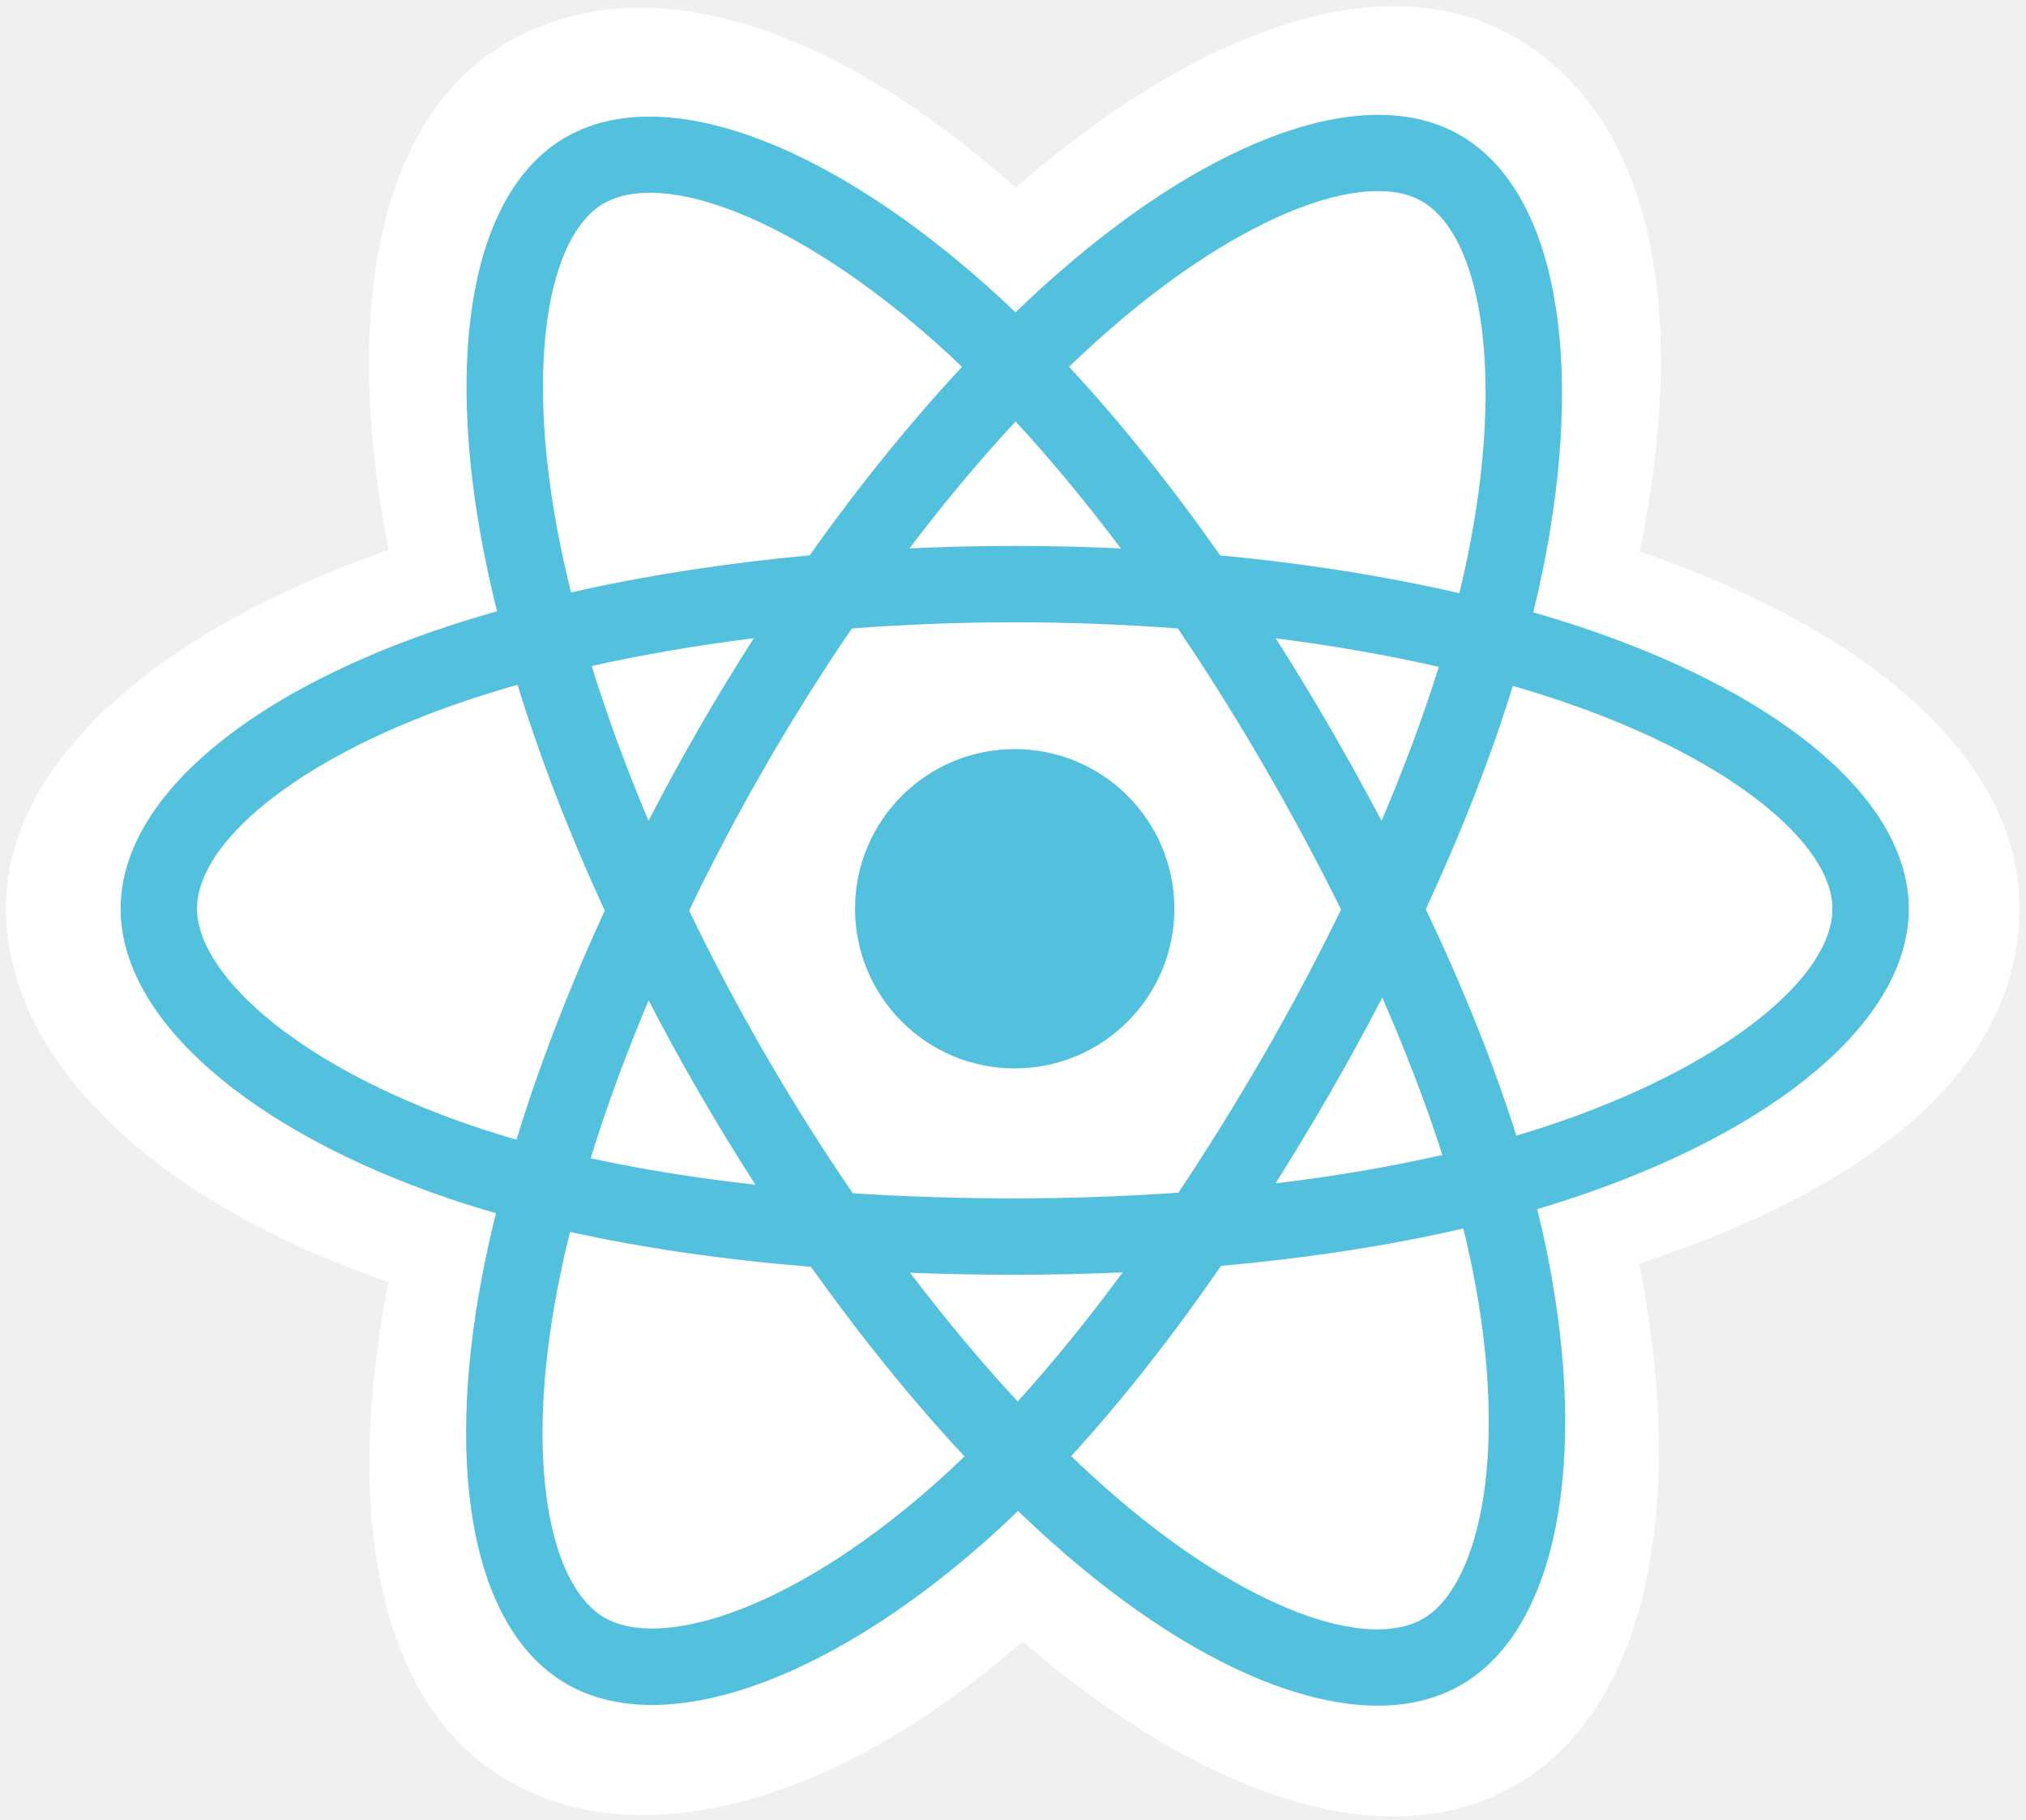
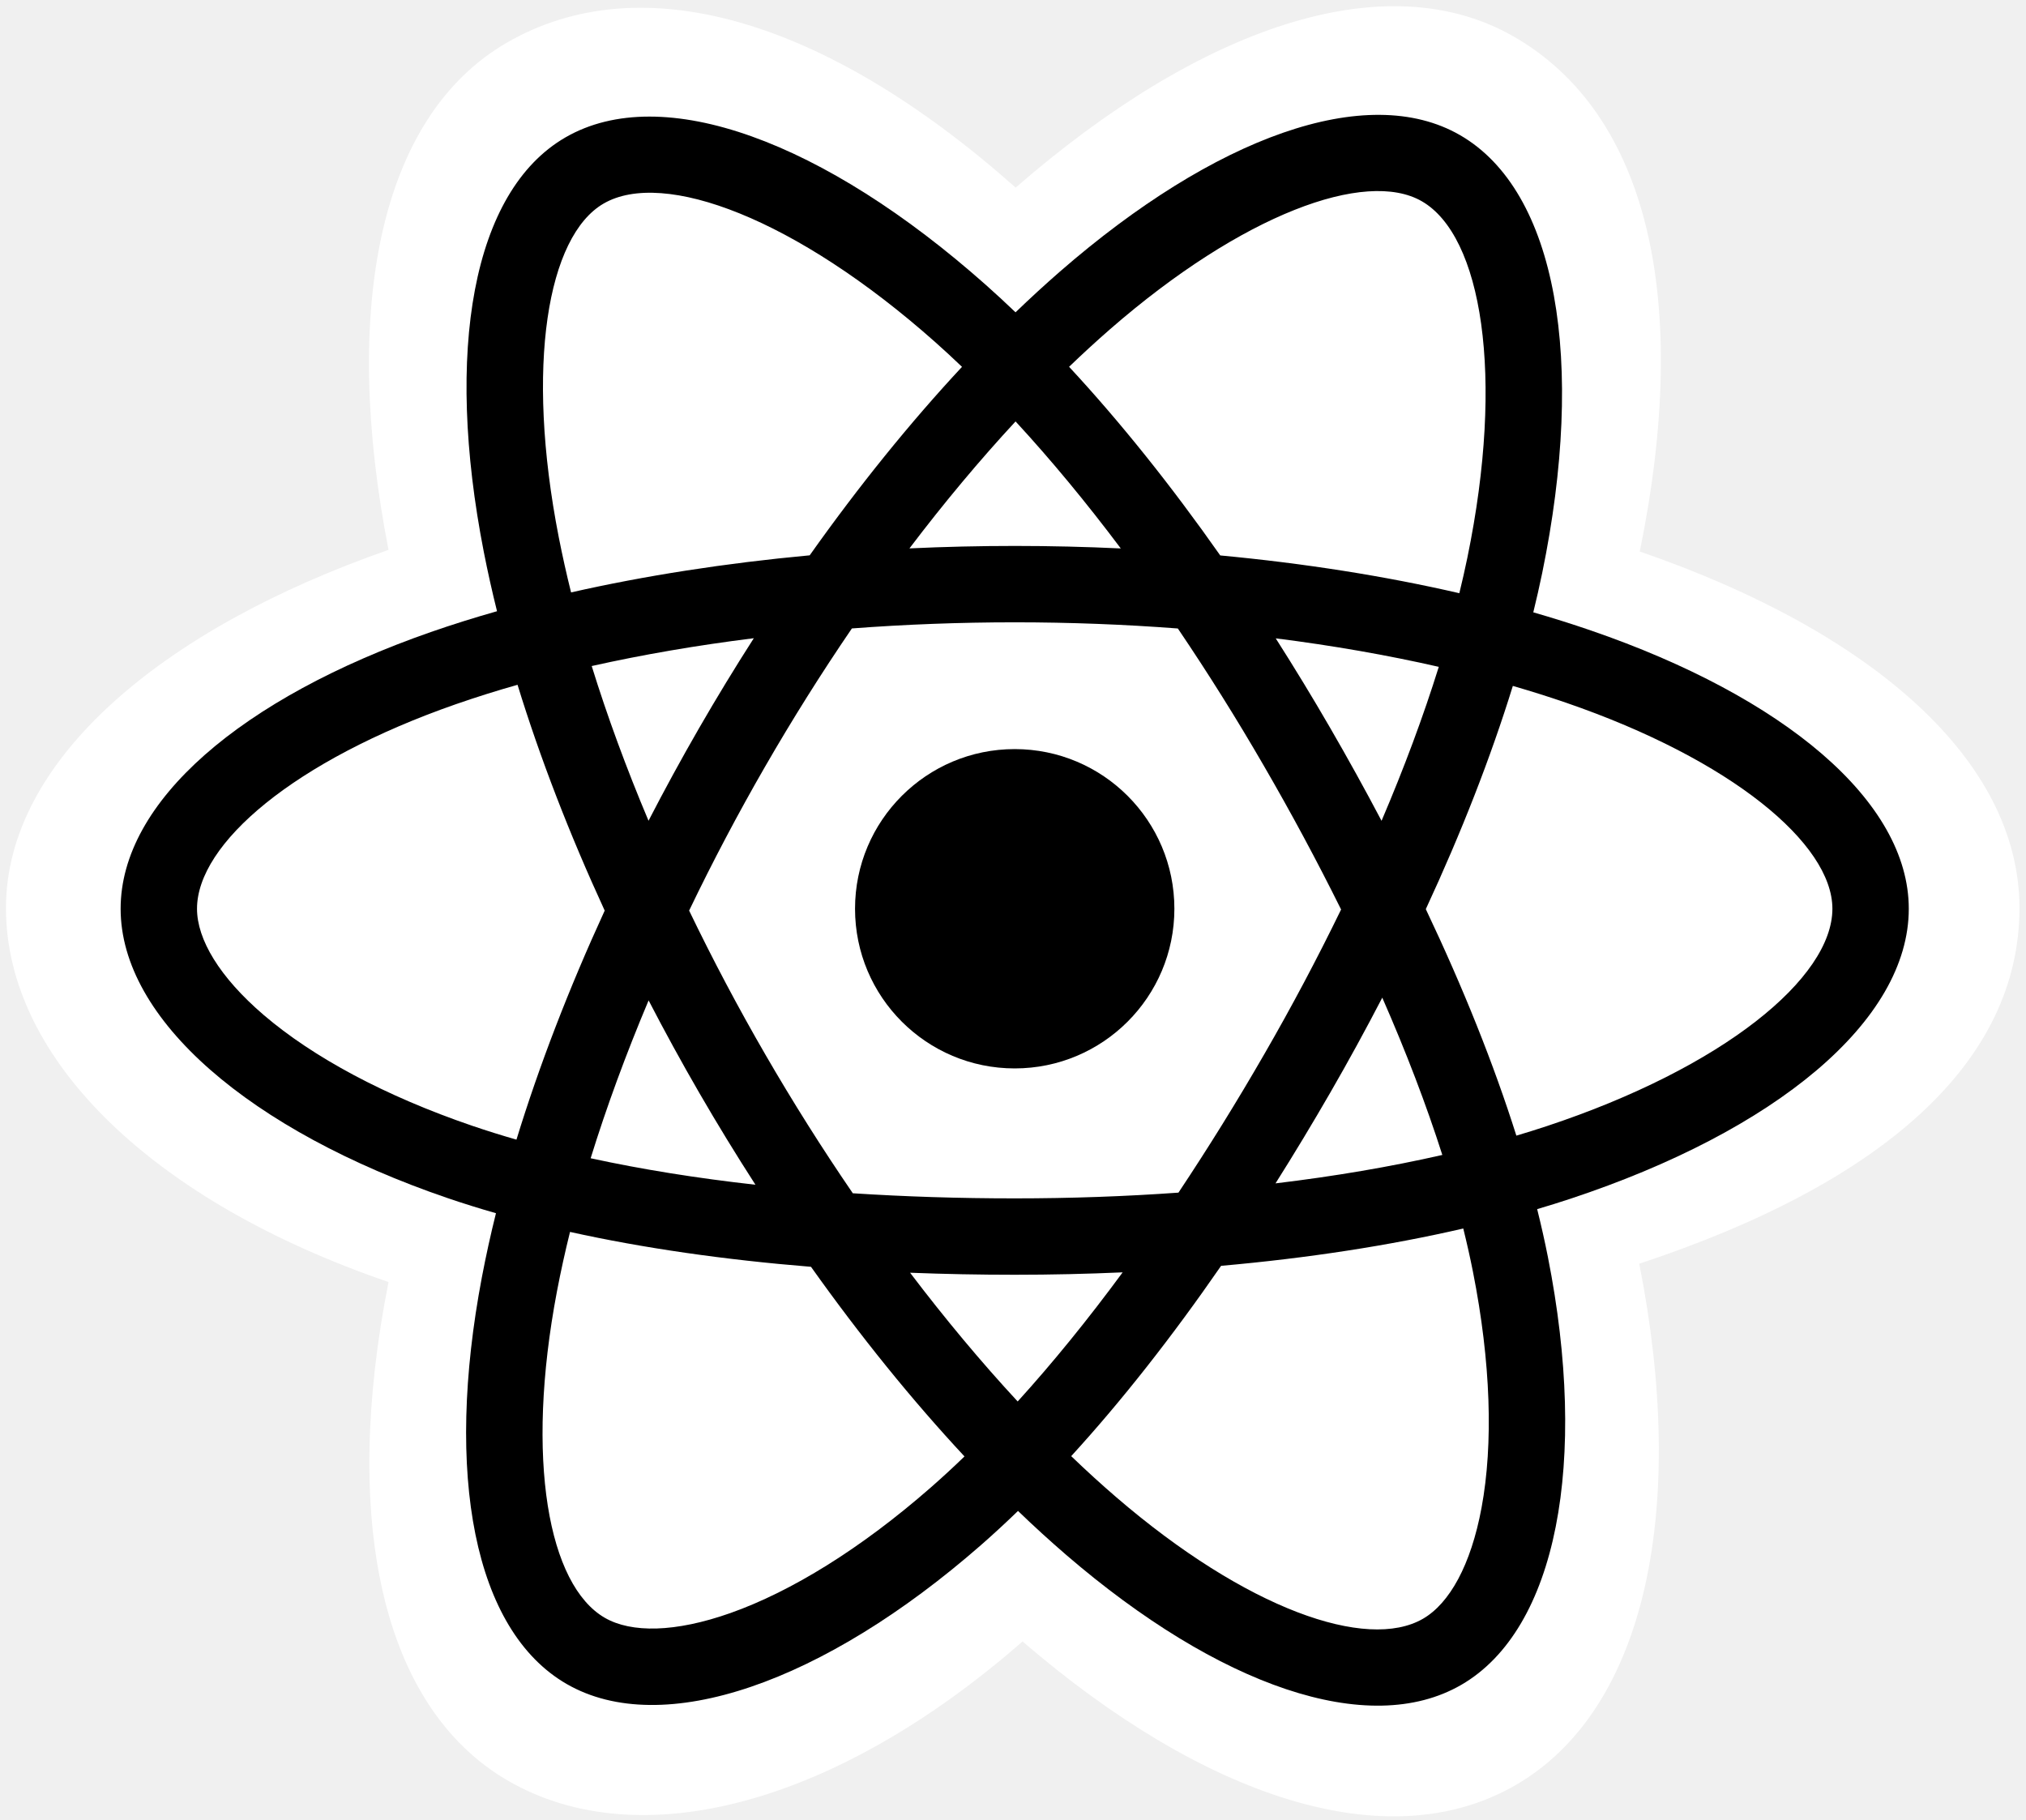
<svg xmlns="http://www.w3.org/2000/svg" width="2500" height="2246" viewBox="0 0 256 230" preserveAspectRatio="xMinYMin meet">
  <path d="M.754 114.75c0 19.215 18.763 37.152 48.343 47.263-5.907 29.737-1.058 53.706 15.136 63.045 16.645 9.6 41.443 2.955 64.98-17.62 22.943 19.744 46.13 27.514 62.31 18.148 16.63-9.627 21.687-35.221 15.617-65.887 30.81-10.186 48.044-25.481 48.044-44.949 0-18.769-18.797-35.006-47.979-45.052 6.535-31.933.998-55.32-15.867-65.045-16.259-9.376-39.716-1.204-62.996 19.056C104.122 2.205 80.897-4.36 64.05 5.392 47.806 14.795 43.171 39.2 49.097 69.487 20.515 79.452.754 96.057.754 114.75z" fill="#FFF" />
-   <path d="M201.025 79.674a151.364 151.364 0 0 0-7.274-2.292 137.5 137.5 0 0 0 1.124-4.961c5.506-26.728 1.906-48.26-10.388-55.348-11.787-6.798-31.065.29-50.535 17.233a151.136 151.136 0 0 0-5.626 5.163 137.573 137.573 0 0 0-3.744-3.458c-20.405-18.118-40.858-25.752-53.139-18.643-11.776 6.817-15.264 27.06-10.307 52.39a150.91 150.91 0 0 0 1.67 7.484c-2.894.822-5.689 1.698-8.363 2.63-23.922 8.34-39.2 21.412-39.2 34.97 0 14.004 16.4 28.05 41.318 36.566a128.44 128.44 0 0 0 6.11 1.91 147.813 147.813 0 0 0-1.775 8.067c-4.726 24.89-1.035 44.653 10.71 51.428 12.131 6.995 32.491-.195 52.317-17.525 1.567-1.37 3.14-2.823 4.715-4.346a148.34 148.34 0 0 0 6.108 5.573c19.204 16.525 38.17 23.198 49.905 16.405 12.12-7.016 16.058-28.247 10.944-54.078-.39-1.973-.845-3.988-1.355-6.04 1.43-.422 2.833-.858 4.202-1.312 25.904-8.582 42.757-22.457 42.757-36.648 0-13.607-15.77-26.767-40.174-35.168z" fill="#53C1DE" />
+   <path d="M201.025 79.674a151.364 151.364 0 0 0-7.274-2.292 137.5 137.5 0 0 0 1.124-4.961c5.506-26.728 1.906-48.26-10.388-55.348-11.787-6.798-31.065.29-50.535 17.233a151.136 151.136 0 0 0-5.626 5.163 137.573 137.573 0 0 0-3.744-3.458c-20.405-18.118-40.858-25.752-53.139-18.643-11.776 6.817-15.264 27.06-10.307 52.39a150.91 150.91 0 0 0 1.67 7.484c-2.894.822-5.689 1.698-8.363 2.63-23.922 8.34-39.2 21.412-39.2 34.97 0 14.004 16.4 28.05 41.318 36.566a128.44 128.44 0 0 0 6.11 1.91 147.813 147.813 0 0 0-1.775 8.067c-4.726 24.89-1.035 44.653 10.71 51.428 12.131 6.995 32.491-.195 52.317-17.525 1.567-1.37 3.14-2.823 4.715-4.346a148.34 148.34 0 0 0 6.108 5.573c19.204 16.525 38.17 23.198 49.905 16.405 12.12-7.016 16.058-28.247 10.944-54.078-.39-1.973-.845-3.988-1.355-6.04 1.43-.422 2.833-.858 4.202-1.312 25.904-8.582 42.757-22.457 42.757-36.648 0-13.607-15.77-26.767-40.174-35.168z" fill="#000" />
  <path d="M195.406 142.328c-1.235.409-2.503.804-3.795 1.187-2.86-9.053-6.72-18.68-11.442-28.625 4.507-9.71 8.217-19.213 10.997-28.208 2.311.67 4.555 1.375 6.717 2.12 20.91 7.197 33.664 17.84 33.664 26.04 0 8.735-13.775 20.075-36.14 27.486zm-9.28 18.389c2.261 11.422 2.584 21.749 1.086 29.822-1.346 7.254-4.052 12.09-7.398 14.027-7.121 4.122-22.35-1.236-38.772-15.368-1.883-1.62-3.78-3.35-5.682-5.18 6.367-6.964 12.73-15.06 18.94-24.05 10.924-.969 21.244-2.554 30.603-4.717.46 1.86.87 3.683 1.223 5.466zm-93.85 43.137c-6.957 2.457-12.498 2.527-15.847.596-7.128-4.11-10.09-19.98-6.049-41.265a138.507 138.507 0 0 1 1.65-7.502c9.255 2.047 19.5 3.52 30.45 4.408 6.251 8.797 12.798 16.883 19.396 23.964a118.863 118.863 0 0 1-4.305 3.964c-8.767 7.664-17.552 13.1-25.294 15.835zm-32.593-61.58c-11.018-3.766-20.117-8.66-26.354-14-5.604-4.8-8.434-9.565-8.434-13.432 0-8.227 12.267-18.722 32.726-25.855a139.276 139.276 0 0 1 7.777-2.447c2.828 9.197 6.537 18.813 11.013 28.537-4.534 9.869-8.296 19.638-11.15 28.943a118.908 118.908 0 0 1-5.578-1.746zm10.926-74.37c-4.247-21.703-1.427-38.074 5.67-42.182 7.56-4.376 24.275 1.864 41.893 17.507 1.126 1 2.257 2.047 3.39 3.13-6.564 7.049-13.051 15.074-19.248 23.82-10.627.985-20.8 2.567-30.152 4.686a141.525 141.525 0 0 1-1.553-6.962zm97.467 24.067a306.982 306.982 0 0 0-6.871-11.3c7.21.91 14.117 2.12 20.603 3.601-1.947 6.241-4.374 12.767-7.232 19.457a336.42 336.42 0 0 0-6.5-11.758zm-39.747-38.714c4.452 4.823 8.911 10.209 13.297 16.052a284.245 284.245 0 0 0-26.706-.006c4.39-5.789 8.887-11.167 13.409-16.046zm-40.002 38.78a285.24 285.24 0 0 0-6.378 11.685c-2.811-6.667-5.216-13.222-7.18-19.552 6.447-1.443 13.322-2.622 20.485-3.517a283.79 283.79 0 0 0-6.927 11.384zm7.133 57.683c-7.4-.826-14.379-1.945-20.824-3.348 1.995-6.442 4.453-13.138 7.324-19.948a283.494 283.494 0 0 0 6.406 11.692 285.27 285.27 0 0 0 7.094 11.604zm33.136 27.389c-4.575-4.937-9.138-10.397-13.595-16.27 4.326.17 8.737.256 13.22.256 4.606 0 9.159-.103 13.64-.303-4.4 5.98-8.843 11.448-13.265 16.317zm46.072-51.032c3.02 6.884 5.566 13.544 7.588 19.877-6.552 1.495-13.625 2.699-21.078 3.593a337.537 337.537 0 0 0 6.937-11.498 306.632 306.632 0 0 0 6.553-11.972zm-14.915 7.15a316.478 316.478 0 0 1-10.84 17.49c-6.704.479-13.632.726-20.692.726-7.031 0-13.871-.219-20.458-.646A273.798 273.798 0 0 1 96.72 133.28a271.334 271.334 0 0 1-9.64-18.206 273.864 273.864 0 0 1 9.611-18.216v.002a271.252 271.252 0 0 1 10.956-17.442c6.72-.508 13.61-.774 20.575-.774 6.996 0 13.895.268 20.613.78a290.704 290.704 0 0 1 10.887 17.383 316.418 316.418 0 0 1 9.741 18.13 290.806 290.806 0 0 1-9.709 18.29zm19.913-107.792c7.566 4.364 10.509 21.961 5.755 45.038a127.525 127.525 0 0 1-1.016 4.492c-9.374-2.163-19.554-3.773-30.212-4.773-6.209-8.841-12.642-16.88-19.1-23.838a141.92 141.92 0 0 1 5.196-4.766c16.682-14.518 32.273-20.25 39.377-16.153z" fill="#FFF" />
-   <path d="M128.221 94.665c11.144 0 20.177 9.034 20.177 20.177 0 11.144-9.033 20.178-20.177 20.178-11.143 0-20.177-9.034-20.177-20.178 0-11.143 9.034-20.177 20.177-20.177" fill="#53C1DE" />
+   <path d="M128.221 94.665c11.144 0 20.177 9.034 20.177 20.177 0 11.144-9.033 20.178-20.177 20.178-11.143 0-20.177-9.034-20.177-20.178 0-11.143 9.034-20.177 20.177-20.177" fill="#000" />
</svg>
